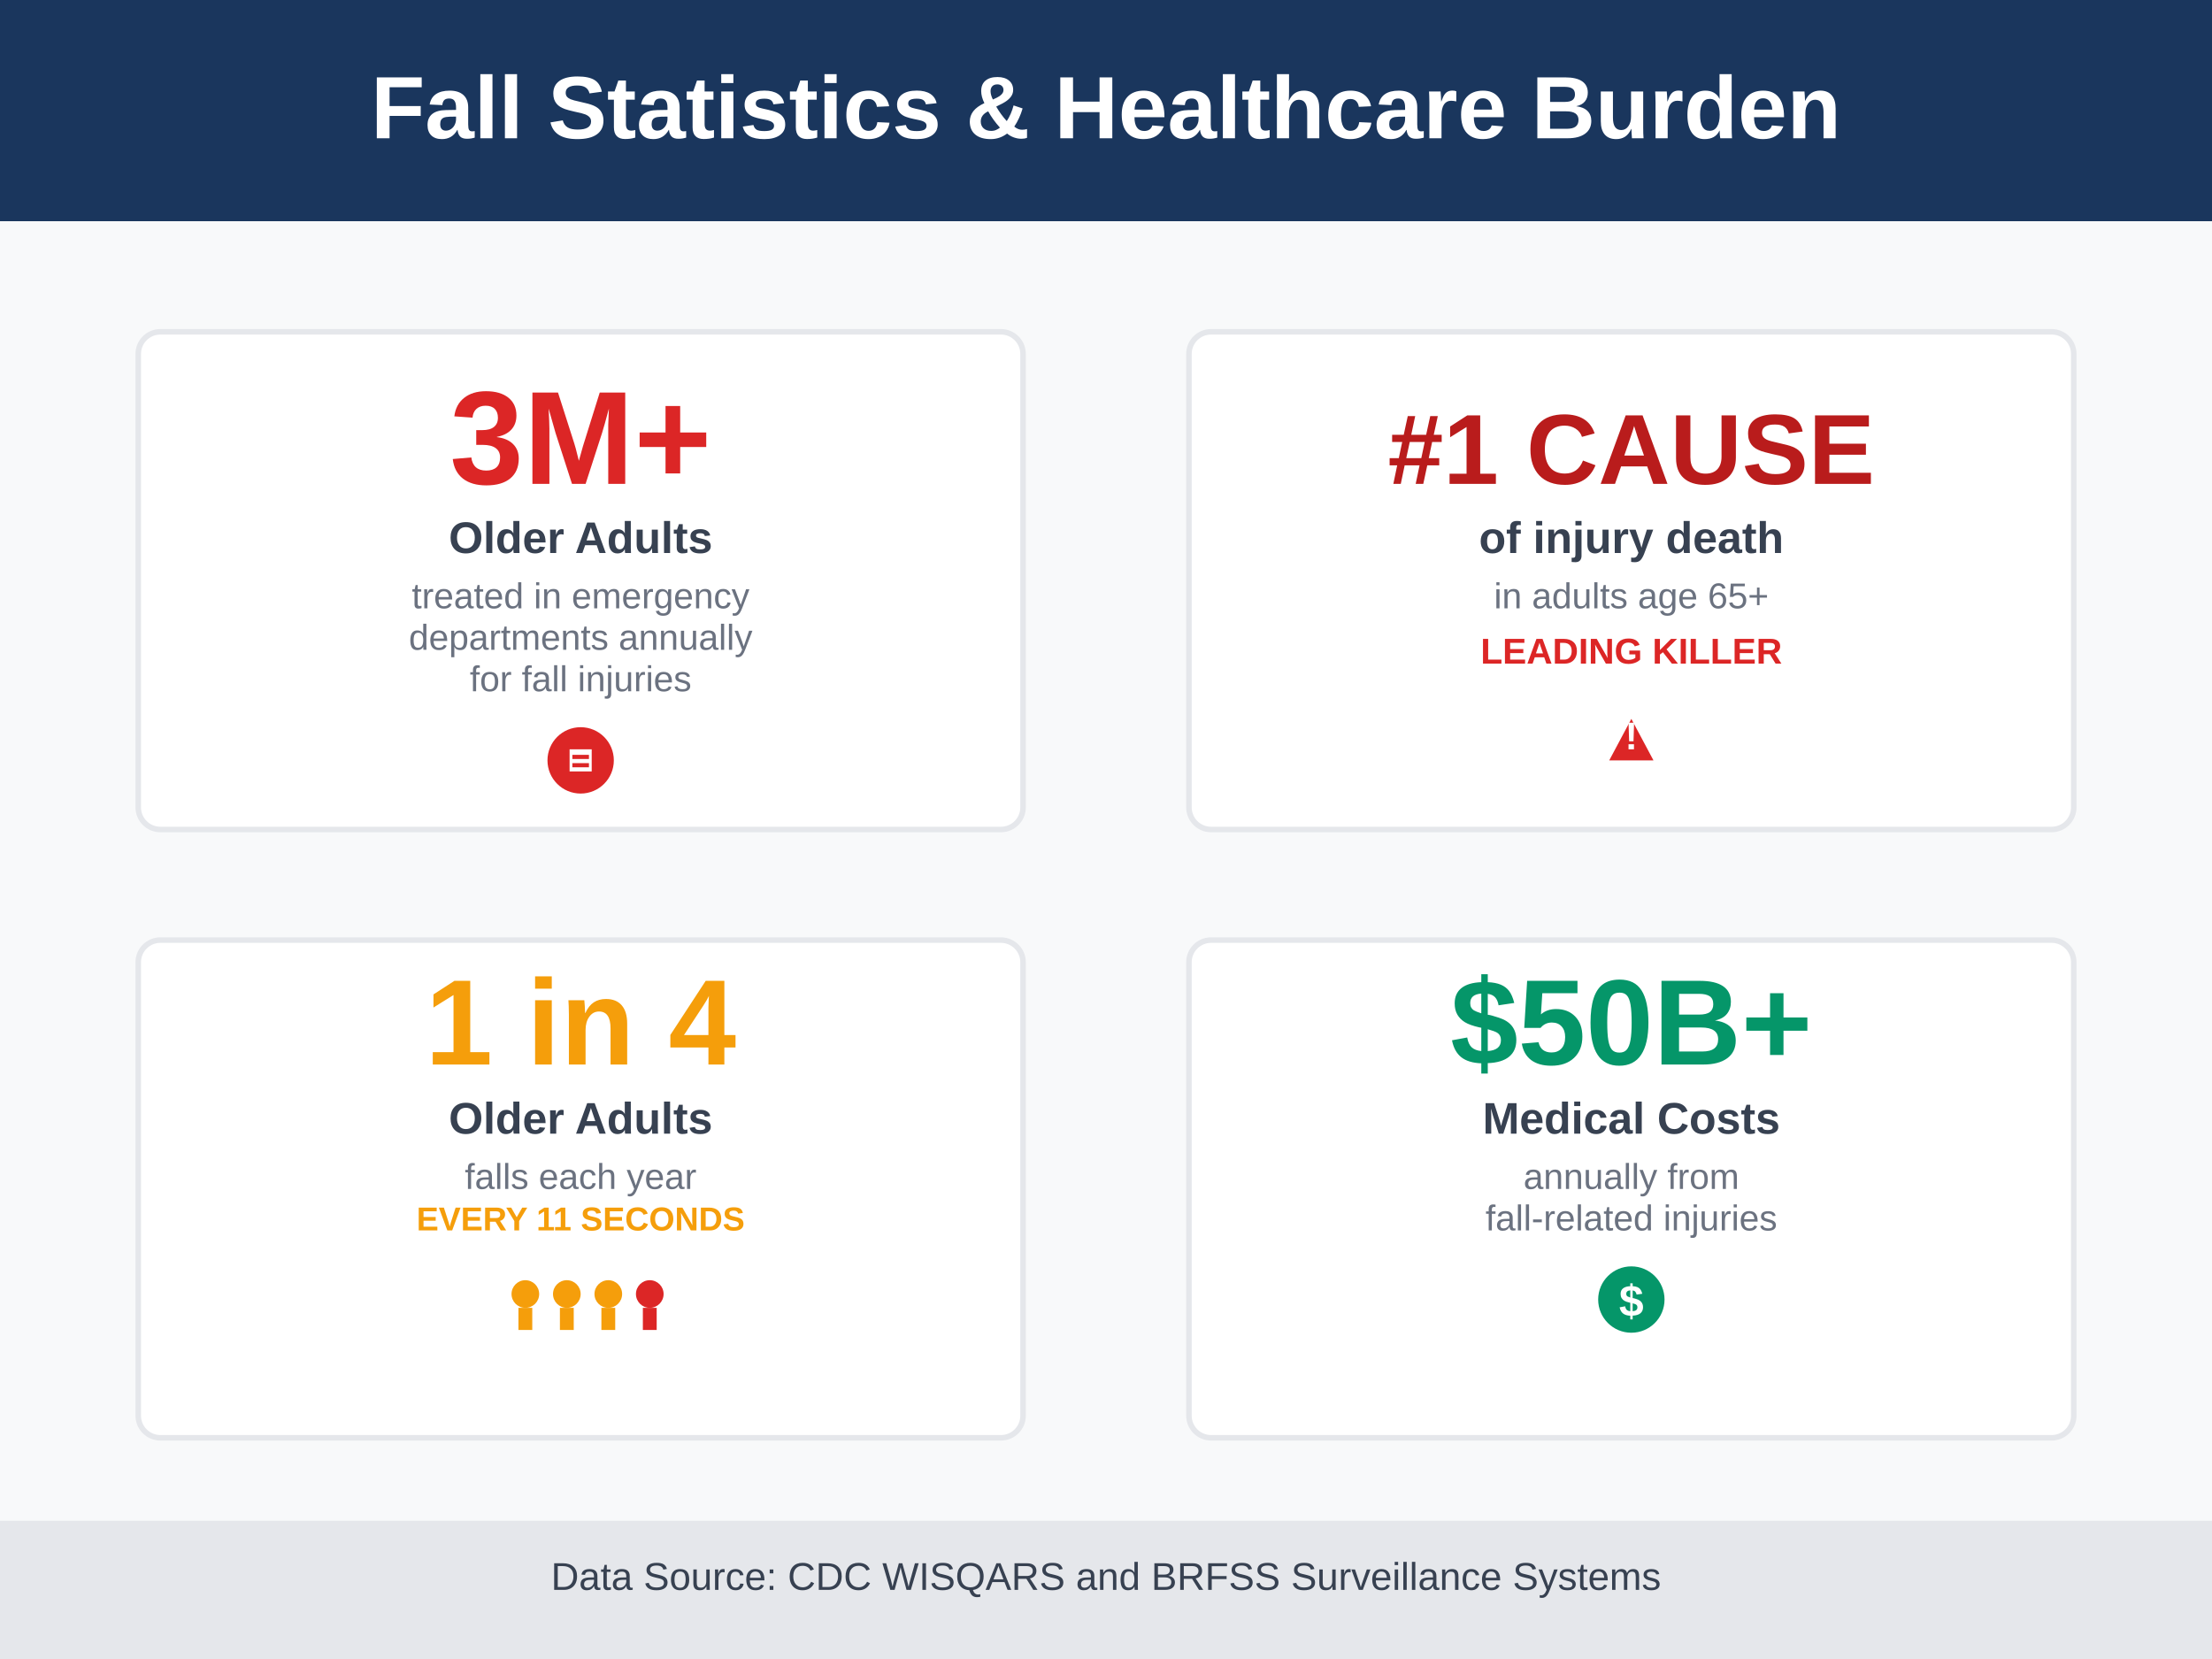
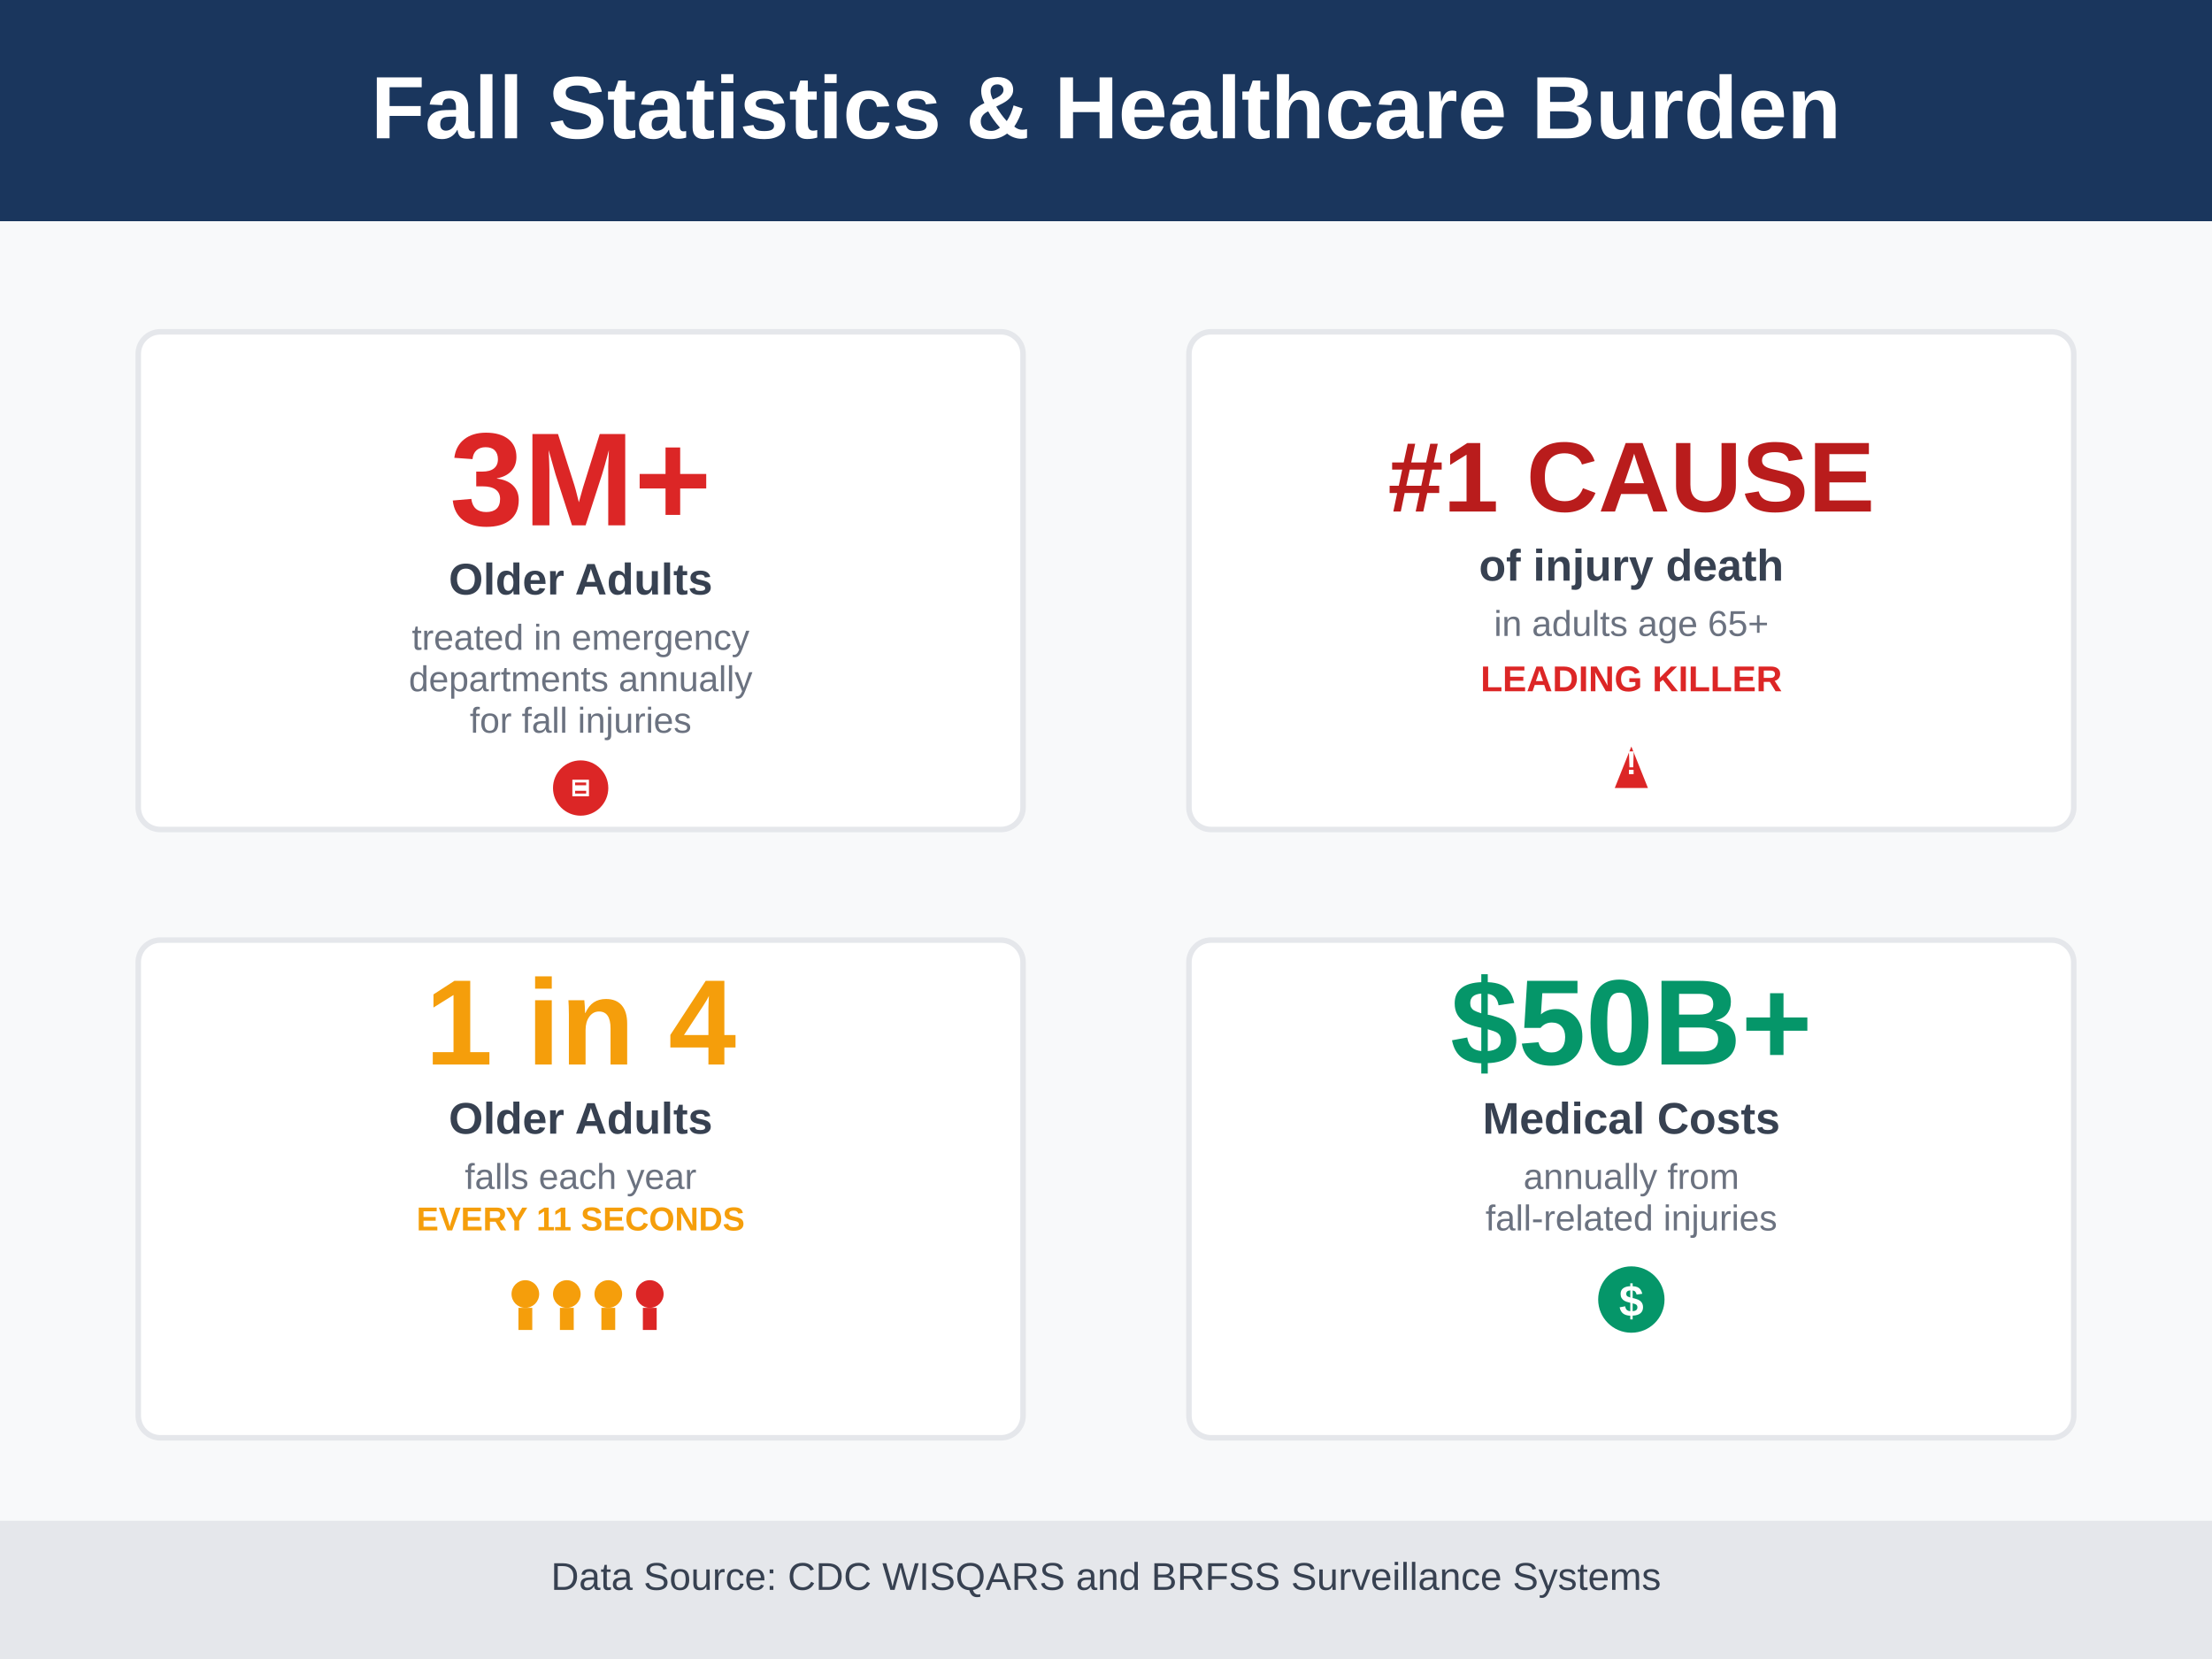
<svg xmlns="http://www.w3.org/2000/svg" viewBox="0 0 800 600" width="800" height="600">
  <rect width="800" height="600" fill="#f8f9fa" />
  <rect x="0" y="0" width="800" height="80" fill="#1a365d" />
  <text x="400" y="50" font-family="Arial, sans-serif" font-size="32" font-weight="bold" fill="white" text-anchor="middle">Fall Statistics &amp; Healthcare Burden</text>
  <rect x="50" y="120" width="320" height="180" fill="white" stroke="#e5e7eb" stroke-width="2" rx="8" />
-   <text x="210" y="175" font-family="Arial, sans-serif" font-size="48" font-weight="bold" fill="#dc2626" text-anchor="middle">3M+</text>
-   <text x="210" y="200" font-family="Arial, sans-serif" font-size="16" font-weight="600" fill="#374151" text-anchor="middle">Older Adults</text>
-   <text x="210" y="220" font-family="Arial, sans-serif" font-size="13" fill="#6b7280" text-anchor="middle">treated in emergency</text>
-   <text x="210" y="235" font-family="Arial, sans-serif" font-size="13" fill="#6b7280" text-anchor="middle">departments annually</text>
-   <text x="210" y="250" font-family="Arial, sans-serif" font-size="13" fill="#6b7280" text-anchor="middle">for fall injuries</text>
-   <circle cx="210" cy="275" r="12" fill="#dc2626" />
-   <rect x="206" y="271" width="8" height="8" fill="white" />
-   <rect x="207" y="273" width="6" height="1.5" fill="#dc2626" />
-   <rect x="207" y="276" width="6" height="1.5" fill="#dc2626" />
+   <text x="210" y="190" font-family="Arial, sans-serif" font-size="48" font-weight="bold" fill="#dc2626" text-anchor="middle">3M+</text>
+   <text x="210" y="215" font-family="Arial, sans-serif" font-size="16" font-weight="600" fill="#374151" text-anchor="middle">Older Adults</text>
+   <text x="210" y="235" font-family="Arial, sans-serif" font-size="13" fill="#6b7280" text-anchor="middle">treated in emergency</text>
+   <text x="210" y="250" font-family="Arial, sans-serif" font-size="13" fill="#6b7280" text-anchor="middle">departments annually</text>
+   <text x="210" y="265" font-family="Arial, sans-serif" font-size="13" fill="#6b7280" text-anchor="middle">for fall injuries</text>
+   <circle cx="210" cy="285" r="10" fill="#dc2626" />
+   <rect x="207" y="282" width="6" height="6" fill="white" />
+   <rect x="208" y="283" width="4" height="1" fill="#dc2626" />
+   <rect x="208" y="286" width="4" height="1" fill="#dc2626" />
  <rect x="430" y="120" width="320" height="180" fill="white" stroke="#e5e7eb" stroke-width="2" rx="8" />
-   <text x="590" y="175" font-family="Arial, sans-serif" font-size="36" font-weight="bold" fill="#b91c1c" text-anchor="middle">#1 CAUSE</text>
-   <text x="590" y="200" font-family="Arial, sans-serif" font-size="16" font-weight="600" fill="#374151" text-anchor="middle">of injury death</text>
-   <text x="590" y="220" font-family="Arial, sans-serif" font-size="13" fill="#6b7280" text-anchor="middle">in adults age 65+</text>
-   <text x="590" y="240" font-family="Arial, sans-serif" font-size="13" font-weight="600" fill="#dc2626" text-anchor="middle">LEADING KILLER</text>
-   <polygon points="590,260 582,275 598,275" fill="#dc2626" />
-   <text x="590" y="271" font-family="Arial, sans-serif" font-size="14" font-weight="bold" fill="white" text-anchor="middle">!</text>
+   <text x="590" y="185" font-family="Arial, sans-serif" font-size="36" font-weight="bold" fill="#b91c1c" text-anchor="middle">#1 CAUSE</text>
+   <text x="590" y="210" font-family="Arial, sans-serif" font-size="16" font-weight="600" fill="#374151" text-anchor="middle">of injury death</text>
+   <text x="590" y="230" font-family="Arial, sans-serif" font-size="13" fill="#6b7280" text-anchor="middle">in adults age 65+</text>
+   <text x="590" y="250" font-family="Arial, sans-serif" font-size="13" font-weight="600" fill="#dc2626" text-anchor="middle">LEADING KILLER</text>
+   <polygon points="590,270 584,285 596,285" fill="#dc2626" />
+   <text x="590" y="280" font-family="Arial, sans-serif" font-size="12" font-weight="bold" fill="white" text-anchor="middle">!</text>
  <rect x="50" y="340" width="320" height="180" fill="white" stroke="#e5e7eb" stroke-width="2" rx="8" />
  <text x="210" y="385" font-family="Arial, sans-serif" font-size="44" font-weight="bold" fill="#f59e0b" text-anchor="middle">1 in 4</text>
  <text x="210" y="410" font-family="Arial, sans-serif" font-size="16" font-weight="600" fill="#374151" text-anchor="middle">Older Adults</text>
  <text x="210" y="430" font-family="Arial, sans-serif" font-size="13" fill="#6b7280" text-anchor="middle">falls each year</text>
  <text x="210" y="445" font-family="Arial, sans-serif" font-size="12" font-weight="600" fill="#f59e0b" text-anchor="middle">EVERY 11 SECONDS</text>
  <g transform="translate(180,460)">
    <circle cx="10" cy="8" r="5" fill="#f59e0b" />
    <rect x="7.5" y="13" width="5" height="8" fill="#f59e0b" />
    <circle cx="25" cy="8" r="5" fill="#f59e0b" />
    <rect x="22.5" y="13" width="5" height="8" fill="#f59e0b" />
    <circle cx="40" cy="8" r="5" fill="#f59e0b" />
    <rect x="37.5" y="13" width="5" height="8" fill="#f59e0b" />
    <circle cx="55" cy="8" r="5" fill="#dc2626" />
    <rect x="52.5" y="13" width="5" height="8" fill="#dc2626" />
  </g>
  <rect x="430" y="340" width="320" height="180" fill="white" stroke="#e5e7eb" stroke-width="2" rx="8" />
  <text x="590" y="385" font-family="Arial, sans-serif" font-size="44" font-weight="bold" fill="#059669" text-anchor="middle">$50B+</text>
  <text x="590" y="410" font-family="Arial, sans-serif" font-size="16" font-weight="600" fill="#374151" text-anchor="middle">Medical Costs</text>
  <text x="590" y="430" font-family="Arial, sans-serif" font-size="13" fill="#6b7280" text-anchor="middle">annually from</text>
  <text x="590" y="445" font-family="Arial, sans-serif" font-size="13" fill="#6b7280" text-anchor="middle">fall-related injuries</text>
  <circle cx="590" cy="470" r="12" fill="#059669" />
  <text x="590" y="476" font-family="Arial, sans-serif" font-size="16" font-weight="bold" fill="white" text-anchor="middle">$</text>
  <rect x="0" y="550" width="800" height="50" fill="#e5e7eb" />
  <text x="400" y="575" font-family="Arial, sans-serif" font-size="14" fill="#374151" text-anchor="middle">Data Source: CDC WISQARS and BRFSS Surveillance Systems</text>
</svg>
